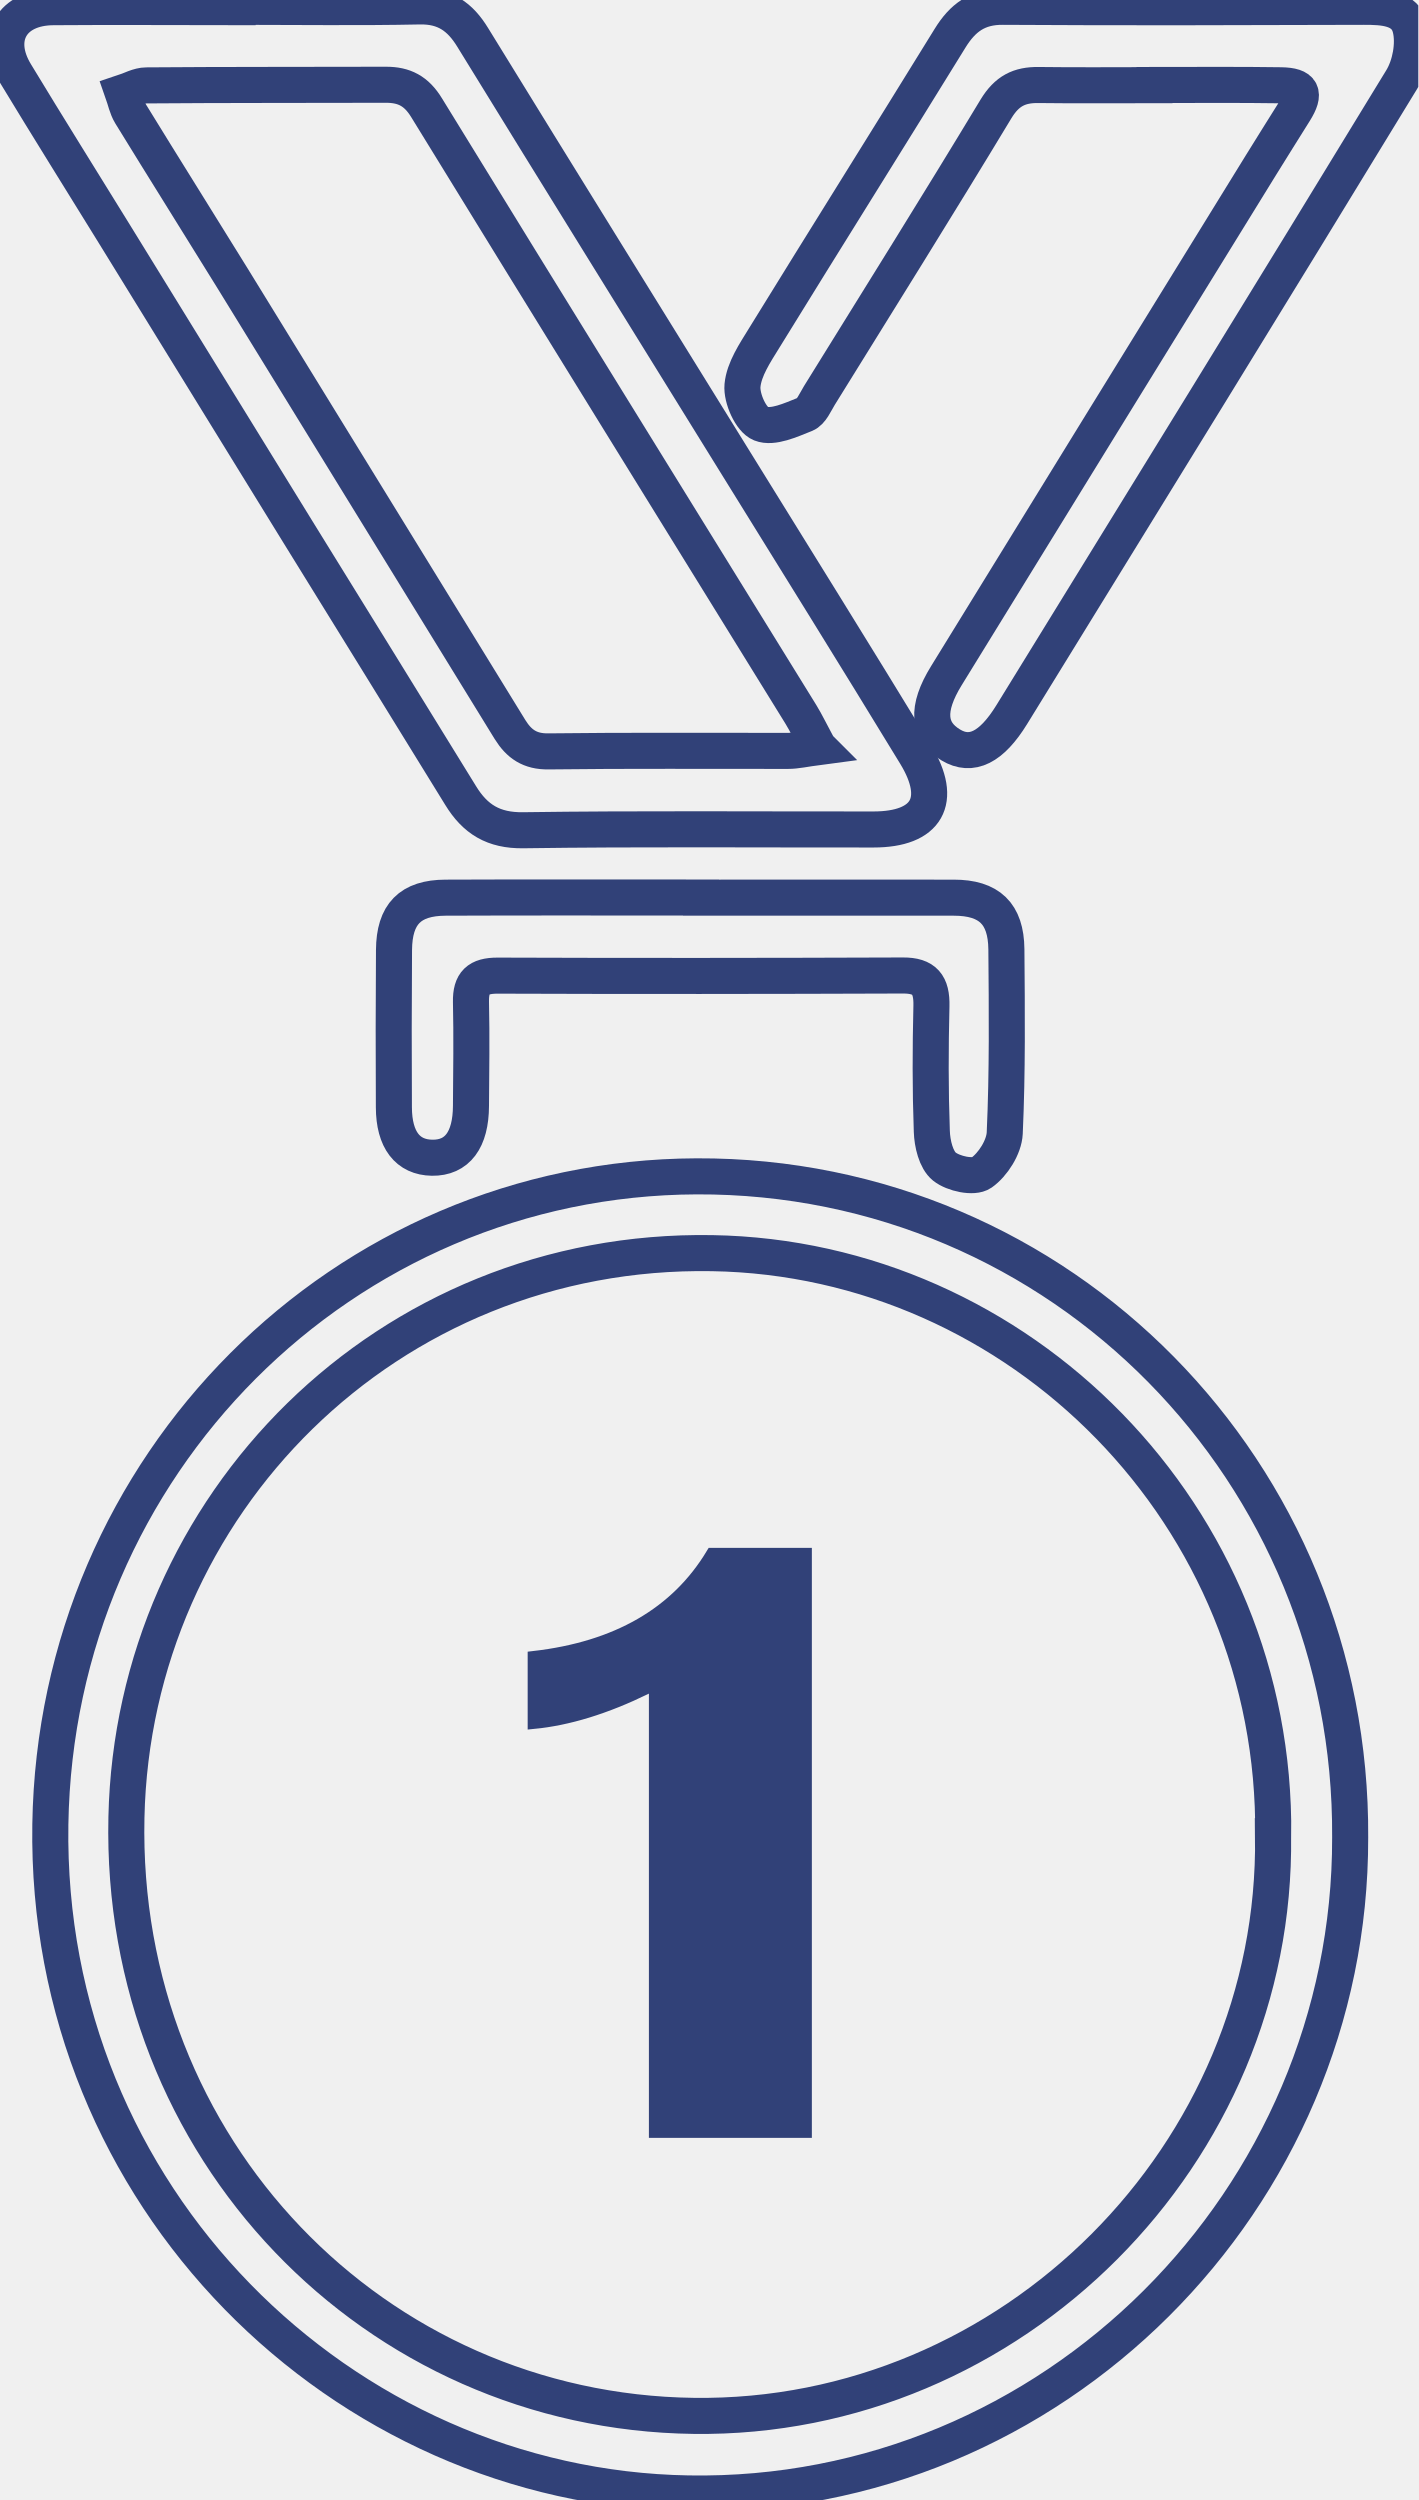
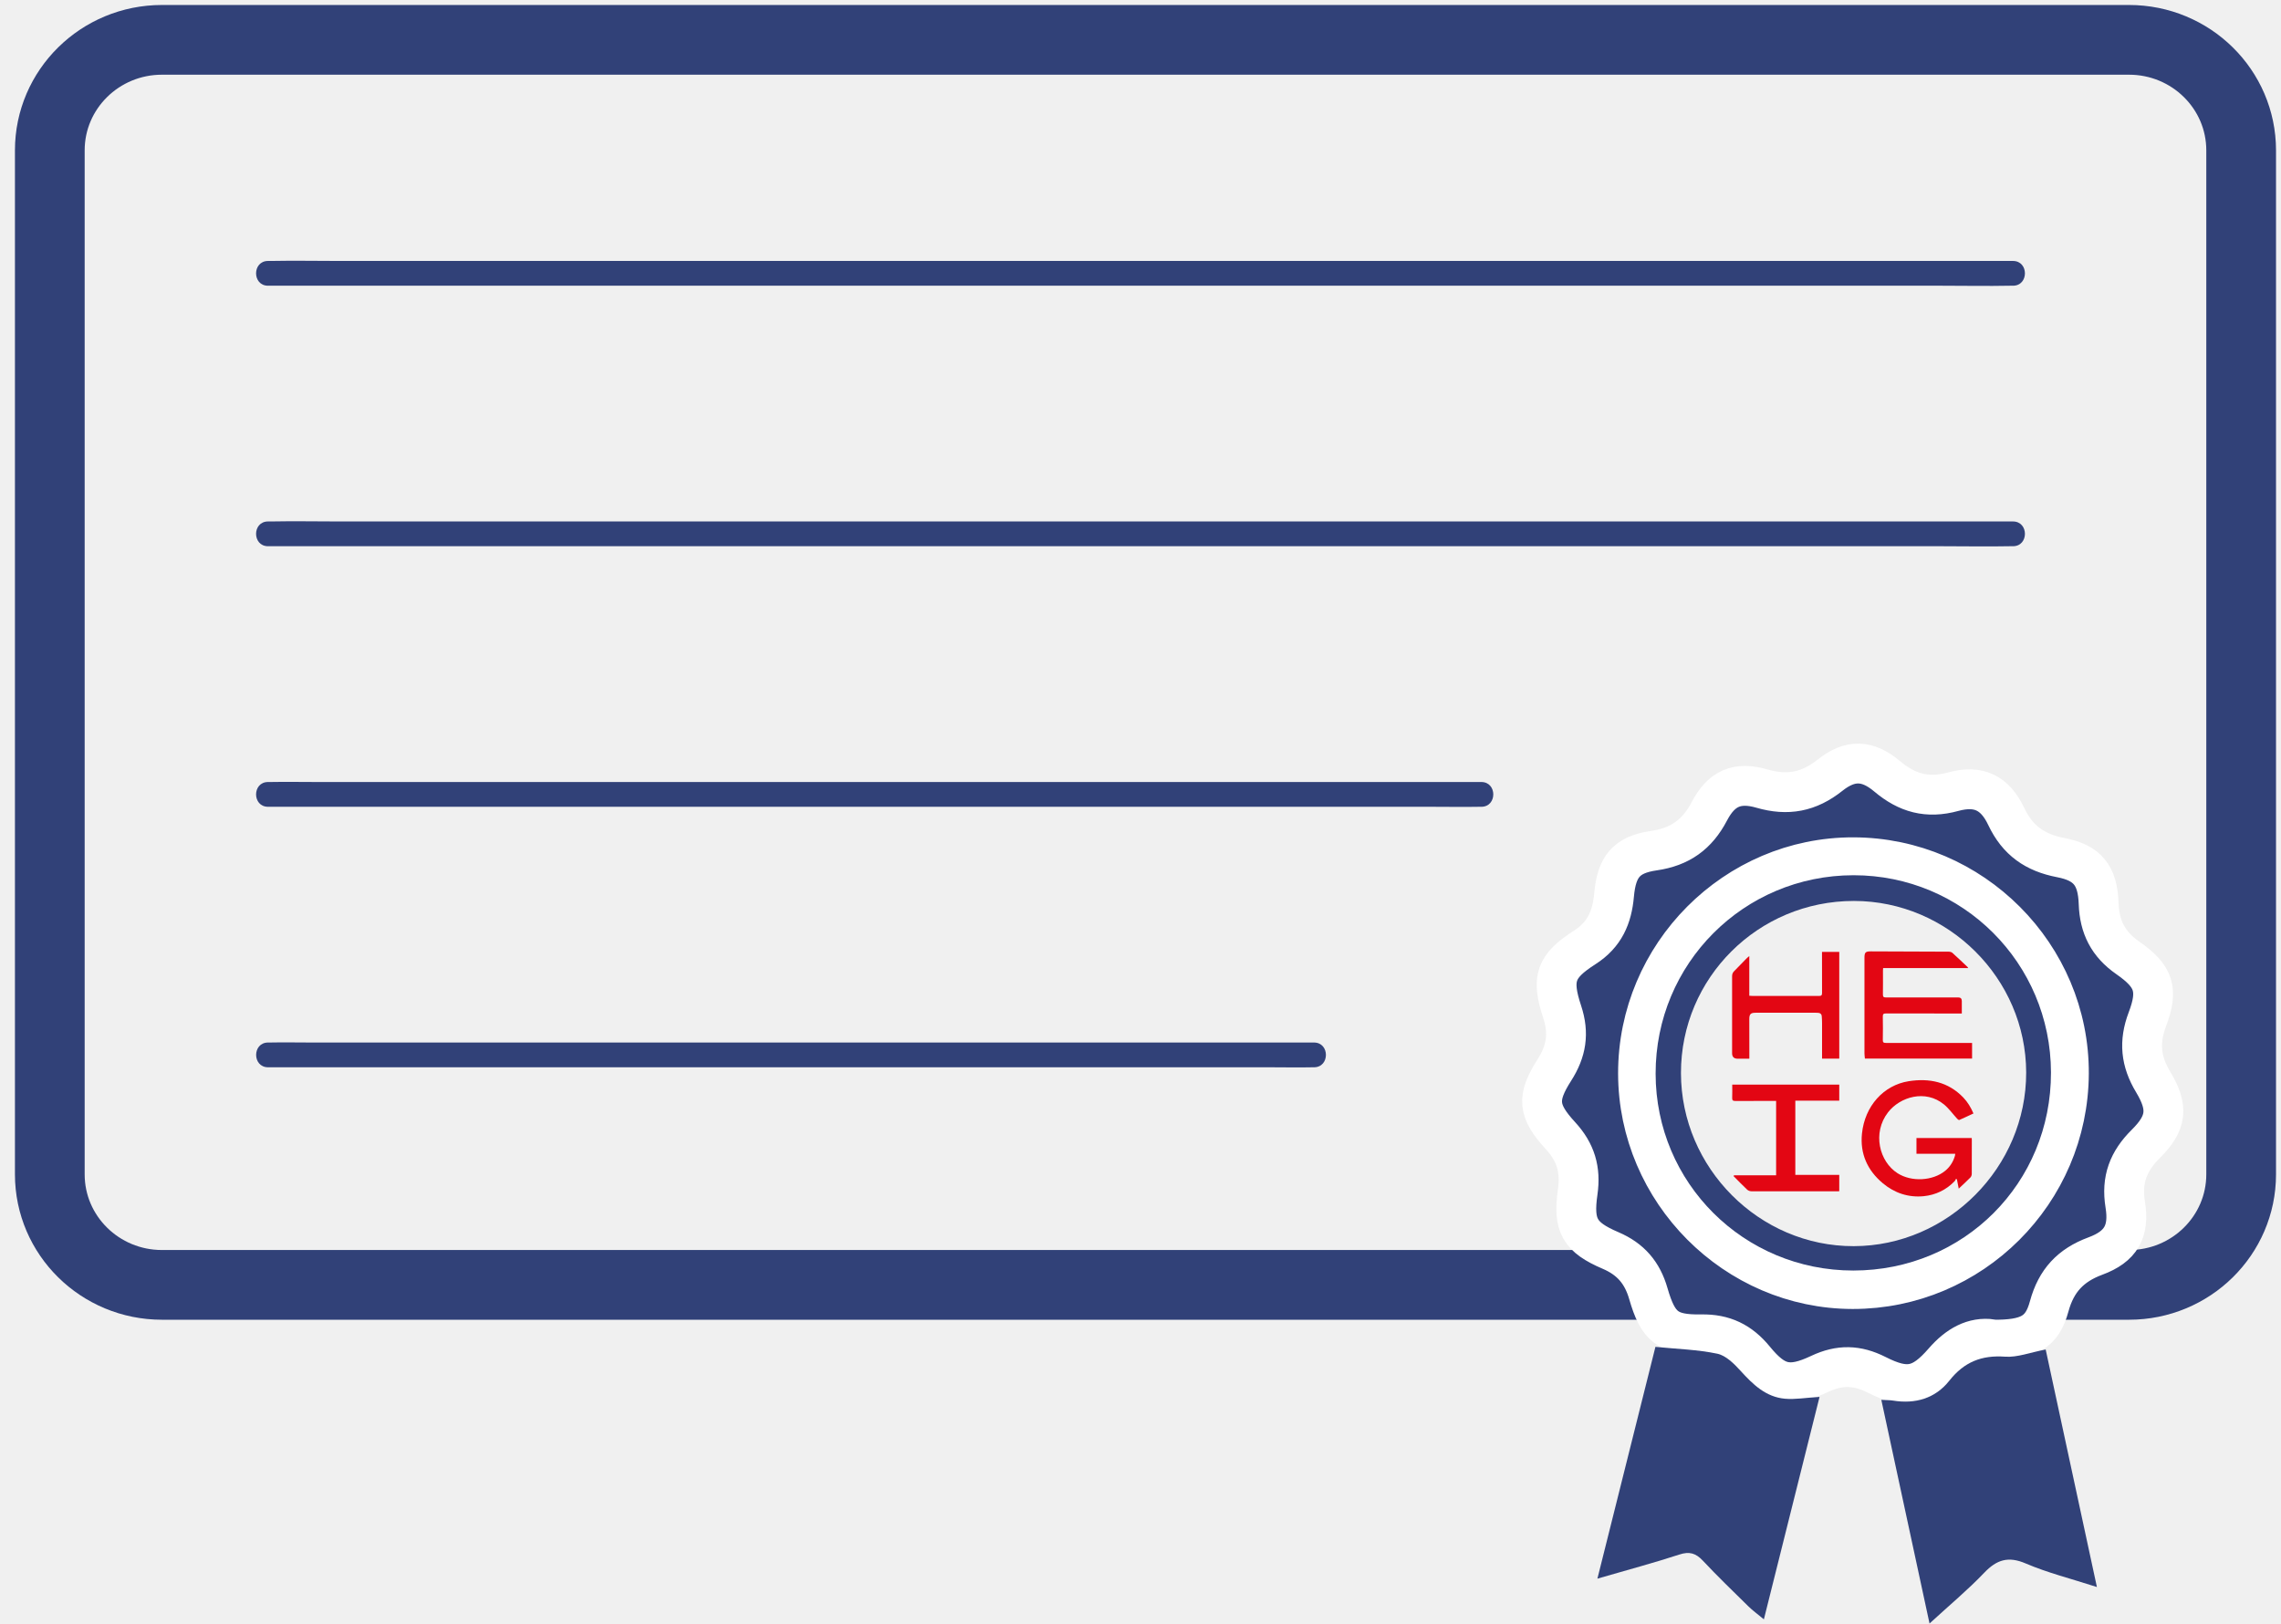
- <svg xmlns="http://www.w3.org/2000/svg" width="118" height="208" viewBox="0 0 118 208" fill="none">
-   <g clip-path="url(#clip0_486_1447)">
-     <path d="M112.334 152.888C112.398 182.955 87.614 207.968 57.28 207.455C28.477 206.974 3.703 182.816 4.189 151.777C4.663 121.849 28.54 97.99 57.956 97.872C88.321 97.755 112.535 122.522 112.334 152.888ZM105.93 152.77C106.236 126.048 84.797 104.678 59.243 104.262C32.212 103.813 11.089 125.193 10.519 151.2C9.907 178.82 31.199 200.66 57.713 201.001C84.195 201.354 106.268 179.194 105.919 152.77H105.93Z" stroke="#314178" stroke-width="3" stroke-miterlimit="10" />
-     <path d="M19.772 0.566C24.816 0.566 29.859 0.641 34.902 0.534C37.002 0.491 38.279 1.389 39.334 3.12C46.571 14.895 53.862 26.626 61.132 38.38C66.164 46.511 71.218 54.62 76.188 62.783C78.519 66.619 77.137 69.013 72.674 69.013C62.957 69.023 53.239 68.938 43.522 69.077C41.064 69.109 39.534 68.169 38.321 66.181C33.858 58.916 29.363 51.671 24.879 44.406C19.751 36.082 14.624 27.759 9.496 19.436C6.763 15.001 3.988 10.578 1.287 6.112C-0.496 3.173 0.971 0.62 4.432 0.598C9.549 0.556 14.666 0.598 19.772 0.598V0.577V0.566ZM68.095 62.142C67.451 60.956 67.082 60.166 66.628 59.428C56.246 42.611 45.833 25.814 35.493 8.964C34.639 7.565 33.626 7.052 32.117 7.052C25.47 7.073 18.823 7.052 12.186 7.105C11.522 7.105 10.867 7.49 10.213 7.704C10.424 8.302 10.551 8.954 10.867 9.477C13.674 14.05 16.523 18.581 19.34 23.143C27.042 35.655 34.744 48.178 42.435 60.7C43.185 61.907 44.092 62.538 45.632 62.516C52.279 62.431 58.926 62.484 65.563 62.474C66.259 62.474 66.966 62.303 68.106 62.153L68.095 62.142Z" stroke="#314178" stroke-width="3" stroke-miterlimit="10" />
-     <path d="M96.055 7.084C92.837 7.084 89.619 7.116 86.411 7.073C84.808 7.052 83.774 7.565 82.866 9.061C78.045 17.053 73.086 24.97 68.169 32.909C67.821 33.475 67.504 34.266 66.987 34.469C65.806 34.939 64.297 35.644 63.305 35.249C62.472 34.918 61.68 33.133 61.775 32.076C61.902 30.708 62.82 29.362 63.58 28.122C68.707 19.799 73.909 11.518 79.036 3.195C80.091 1.474 81.347 0.545 83.447 0.566C93.459 0.63 103.472 0.598 113.485 0.566C115.088 0.566 116.924 0.63 117.346 2.34C117.673 3.643 117.336 5.46 116.618 6.625C105.867 24.276 95.01 41.863 84.175 59.461C82.497 62.185 80.83 63.019 79.11 61.982C77.201 60.839 77.032 58.98 78.741 56.212C87.445 42.055 96.171 27.909 104.896 13.762C105.825 12.255 106.764 10.77 107.703 9.264C108.652 7.746 108.368 7.127 106.585 7.095C103.082 7.041 99.568 7.073 96.055 7.073V7.084Z" stroke="#314178" stroke-width="3" stroke-miterlimit="10" />
-     <path d="M58.325 74.686C65.33 74.686 72.347 74.676 79.352 74.686C82.306 74.686 83.699 76.011 83.731 78.971C83.773 84.068 83.826 89.175 83.594 94.272C83.541 95.436 82.612 96.9 81.652 97.573C81.009 98.022 79.321 97.659 78.572 97.06C77.875 96.494 77.559 95.148 77.527 94.122C77.4 90.649 77.411 87.177 77.495 83.704C77.538 81.931 76.936 81.151 75.121 81.161C63.874 81.204 52.638 81.215 41.391 81.172C39.787 81.172 39.154 81.749 39.185 83.362C39.249 86.247 39.206 89.132 39.185 92.006C39.175 94.849 38.035 96.355 35.946 96.323C33.921 96.291 32.781 94.838 32.771 92.135C32.749 87.775 32.749 83.416 32.781 79.046C32.802 76.054 34.121 74.697 37.075 74.686C44.155 74.654 51.245 74.676 58.325 74.676V74.686Z" stroke="#314178" stroke-width="3" stroke-miterlimit="10" />
-     <path d="M59.244 129.283H67.047V177.369H54.489V140.91V140.109L53.769 140.461C50.401 142.112 47.278 143.068 44.402 143.348V137.866C51.293 137.075 56.277 134.225 59.244 129.283Z" fill="#314178" stroke="#314178" />
-   </g>
-   <defs>
-     <clipPath id="clip0_486_1447">
-       <rect width="118" height="208" fill="white" />
-     </clipPath>
-   </defs>
+ <svg xmlns="http://www.w3.org/2000/svg" width="229" height="163" viewBox="0 0 229 163" fill="none">
+   <path d="M213.741 4H16.259C10.041 4 5 8.968 5 15.096V117.904C5 124.032 10.041 129 16.259 129H213.741C219.959 129 225 124.032 225 117.904V15.096C225 8.968 219.959 4 213.741 4Z" stroke="#314178" stroke-width="7" stroke-miterlimit="10" />
+   <path d="M197.598 97.193H189.054C189.049 97.297 189.039 97.382 189.039 97.467C189.039 98.257 189.049 99.048 189.034 99.844C189.034 100.093 189.113 100.142 189.342 100.142C191.762 100.137 194.187 100.142 196.607 100.142C196.836 100.142 196.952 100.26 196.955 100.495C196.955 100.898 196.955 101.301 196.955 101.754H196.612C194.192 101.754 191.767 101.754 189.347 101.749C189.103 101.749 189.019 101.803 189.024 102.062C189.039 102.843 189.039 103.629 189.024 104.409C189.019 104.658 189.103 104.708 189.333 104.708C192.106 104.703 194.879 104.708 197.657 104.708C197.762 104.708 197.861 104.708 197.986 104.708V106.279H187.226C187.212 106.105 187.182 105.936 187.182 105.767C187.182 102.564 187.182 99.362 187.182 96.164C187.182 95.617 187.281 95.517 187.829 95.517C190.428 95.522 193.027 95.532 195.626 95.547C195.755 95.547 195.915 95.582 196.004 95.661C196.522 96.124 197.025 96.611 197.533 97.089C197.553 97.109 197.568 97.143 197.602 97.203L197.598 97.193Z" fill="#E30613" />
+   <path d="M196.282 115.838H192.403V114.256H197.95C197.95 114.346 197.96 114.421 197.96 114.495C197.96 115.614 197.96 116.733 197.955 117.852C197.955 117.976 197.905 118.131 197.82 118.215C197.442 118.598 197.039 118.966 196.645 119.339L196.466 118.414L196.381 118.344C196.332 118.424 196.302 118.519 196.237 118.588C195.391 119.468 194.32 119.976 193.14 120.095C191.612 120.249 190.203 119.787 189.018 118.792C187.474 117.499 186.727 115.828 186.931 113.819C187.21 111.049 189.102 108.95 191.622 108.552C193.693 108.229 195.585 108.612 197.103 110.188C197.542 110.646 197.865 111.183 198.124 111.79C197.646 112.013 197.178 112.237 196.7 112.446C196.655 112.466 196.546 112.381 196.496 112.327C196.053 111.849 195.669 111.302 195.172 110.889C193.285 109.338 190.74 110.139 189.55 111.675C187.937 113.759 188.684 116.634 190.506 117.792C191.9 118.683 194.031 118.573 195.291 117.544C195.769 117.151 196.088 116.644 196.262 116.052C196.282 115.987 196.282 115.922 196.292 115.833L196.282 115.838Z" fill="#E30613" />
+   <path d="M174.086 118.001H178.313V110.531C178.204 110.531 178.104 110.531 177.999 110.531C176.74 110.531 175.485 110.527 174.225 110.536C173.986 110.536 173.887 110.482 173.902 110.223C173.922 109.785 173.907 109.348 173.907 108.895H184.651V110.507H180.24V117.957H184.651V119.598C184.567 119.598 184.477 119.608 184.387 119.608C181.535 119.608 178.687 119.608 175.834 119.603C175.689 119.603 175.51 119.538 175.405 119.439C174.937 119.001 174.494 118.538 174.041 118.081L174.086 118.001Z" fill="#E30613" />
+   <path d="M182.914 95.567H184.652V106.284H182.924C182.924 106.175 182.924 106.07 182.924 105.971C182.924 104.877 182.924 103.783 182.924 102.693C182.924 102.47 182.909 102.246 182.894 102.022C182.88 101.818 182.755 101.714 182.561 101.689C182.476 101.679 182.387 101.679 182.302 101.679C180.285 101.679 178.269 101.679 176.253 101.679C175.76 101.679 175.62 101.818 175.62 102.306C175.62 103.519 175.62 104.733 175.625 105.946C175.625 106.045 175.625 106.15 175.625 106.294C175.222 106.294 174.839 106.294 174.455 106.294C174.08 106.294 173.893 106.11 173.893 105.742C173.893 103.171 173.893 100.595 173.893 98.024C173.893 97.82 173.942 97.66 174.087 97.516C174.5 97.099 174.898 96.676 175.312 96.258C175.391 96.174 175.486 96.104 175.62 95.984V99.973C175.74 99.978 175.829 99.988 175.919 99.988C178.15 99.988 180.38 99.988 182.616 99.993C182.85 99.993 182.924 99.928 182.924 99.69C182.914 98.426 182.919 97.158 182.919 95.895C182.919 95.79 182.919 95.691 182.919 95.562L182.914 95.567Z" fill="#E30613" />
+   <path d="M199.988 134.453C198.131 134.19 196.542 135.085 195.148 136.686C192.918 139.252 191.459 139.576 188.407 138.029C186.44 137.034 184.683 136.999 182.696 137.934C179.664 139.367 178.24 139.039 176.129 136.457C174.71 134.727 173.072 133.926 170.811 133.966C167.431 134.02 166.455 133.235 165.484 129.873C164.881 127.779 163.711 126.411 161.69 125.546C158.568 124.213 157.911 123.02 158.394 119.663C158.713 117.444 158.195 115.684 156.666 114.023C154.371 111.526 154.266 110.228 156.049 107.433C157.249 105.553 157.552 103.763 156.836 101.595C155.725 98.243 156.153 97.004 159.101 95.119C161.102 93.836 161.844 92.081 162.043 89.858C162.297 87.028 163.263 85.804 166.032 85.406C168.66 85.028 170.388 83.79 171.613 81.448C172.818 79.145 174.401 78.454 176.876 79.17C179.465 79.921 181.596 79.523 183.722 77.832C185.743 76.226 187.486 76.28 189.452 77.936C191.464 79.632 193.505 80.199 196.099 79.483C198.624 78.792 200.282 79.578 201.417 81.975C202.562 84.402 204.329 85.61 206.889 86.103C209.587 86.62 210.598 87.908 210.692 90.718C210.772 93.06 211.648 94.801 213.61 96.164C216.264 98.009 216.712 99.356 215.582 102.341C214.72 104.613 214.92 106.563 216.164 108.627C217.718 111.208 217.543 112.74 215.432 114.838C213.675 116.579 212.958 118.434 213.361 120.926C213.804 123.641 212.928 125.158 210.359 126.108C207.879 127.028 206.43 128.575 205.728 131.156C205.011 133.802 203.65 134.535 200 134.5L199.988 134.453ZM186.002 129.42C197.926 129.43 207.65 119.732 207.705 107.776C207.76 95.88 198.001 86.093 186.072 86.068C174.192 86.043 164.428 95.845 164.448 107.781C164.468 119.633 174.207 129.41 186.002 129.42Z" fill="#314178" stroke="white" stroke-width="4" stroke-miterlimit="10" />
+   <path d="M193.715 163C192.052 155.281 190.483 147.995 188.875 140.545C189.398 140.575 189.721 140.565 190.035 140.615C192.291 140.983 194.292 140.401 195.701 138.621C197.185 136.741 198.937 136.04 201.297 136.209C202.532 136.298 203.807 135.786 205.375 135.488C207.033 143.191 208.736 151.074 210.518 159.335C207.88 158.484 205.559 157.907 203.389 156.977C201.621 156.216 200.461 156.584 199.196 157.912C197.583 159.603 195.771 161.11 193.71 163H193.715Z" fill="#314178" />
+   <path d="M177.08 162.577C176.408 162.02 175.94 161.682 175.532 161.279C173.993 159.767 172.435 158.265 170.961 156.694C170.254 155.938 169.612 155.739 168.591 156.077C166.037 156.913 163.433 157.604 160.371 158.494C162.393 150.418 164.319 142.719 166.196 135.224C168.407 135.443 170.443 135.498 172.405 135.91C173.271 136.094 174.093 136.915 174.74 137.626C175.985 138.999 177.279 140.262 179.206 140.431C180.227 140.521 181.278 140.332 182.672 140.247C180.829 147.603 178.997 154.943 177.085 162.577H177.08Z" fill="#314178" />
+   <path d="M186.066 127.56C175.067 127.56 166.23 118.767 166.215 107.801C166.2 96.756 175.052 87.878 186.086 87.873C197.049 87.868 205.882 96.691 205.907 107.677C205.927 118.777 197.169 127.555 186.066 127.56ZM186.121 90.454C176.511 90.454 168.754 98.173 168.759 107.732C168.769 117.266 176.621 125.133 186.106 125.113C195.58 125.093 203.432 117.181 203.417 107.677C203.397 98.238 195.585 90.459 186.121 90.454Z" fill="#314178" />
+   <path d="M26.912 107.155H127.631C129 107.155 130.369 107.185 131.738 107.155C131.798 107.155 131.853 107.155 131.913 107.155C133.516 107.155 133.516 104.668 131.913 104.668H31.199C29.83 104.668 28.461 104.638 27.091 104.668C27.032 104.668 26.977 104.668 26.917 104.668C25.314 104.668 25.314 107.155 26.917 107.155H26.912Z" fill="#314178" />
+   <path d="M26.911 81H143.776C145.355 81 146.933 81.03 148.511 81C148.581 81 148.646 81 148.715 81C150.319 81 150.319 78.513 148.715 78.513H31.851C30.272 78.513 28.694 78.484 27.116 78.513C27.046 78.513 26.981 78.513 26.911 78.513C25.308 78.513 25.308 81 26.911 81Z" fill="#314178" />
+   <path d="M26.911 54.84H194.984C197.25 54.84 199.52 54.885 201.791 54.84C201.89 54.84 201.99 54.84 202.089 54.84C203.693 54.84 203.693 52.354 202.089 52.354H34.016C31.751 52.354 29.48 52.309 27.21 52.354C27.11 52.354 27.011 52.354 26.911 52.354C25.308 52.354 25.308 54.84 26.911 54.84Z" fill="#314178" />
+   <path d="M26.911 28.686H194.984C197.25 28.686 199.52 28.731 201.791 28.686C201.89 28.686 201.99 28.686 202.089 28.686C203.693 28.686 203.693 26.199 202.089 26.199H34.016C31.751 26.199 29.48 26.155 27.21 26.199C27.11 26.199 27.011 26.199 26.911 26.199C25.308 26.199 25.308 28.686 26.911 28.686Z" fill="#314178" />
</svg>
